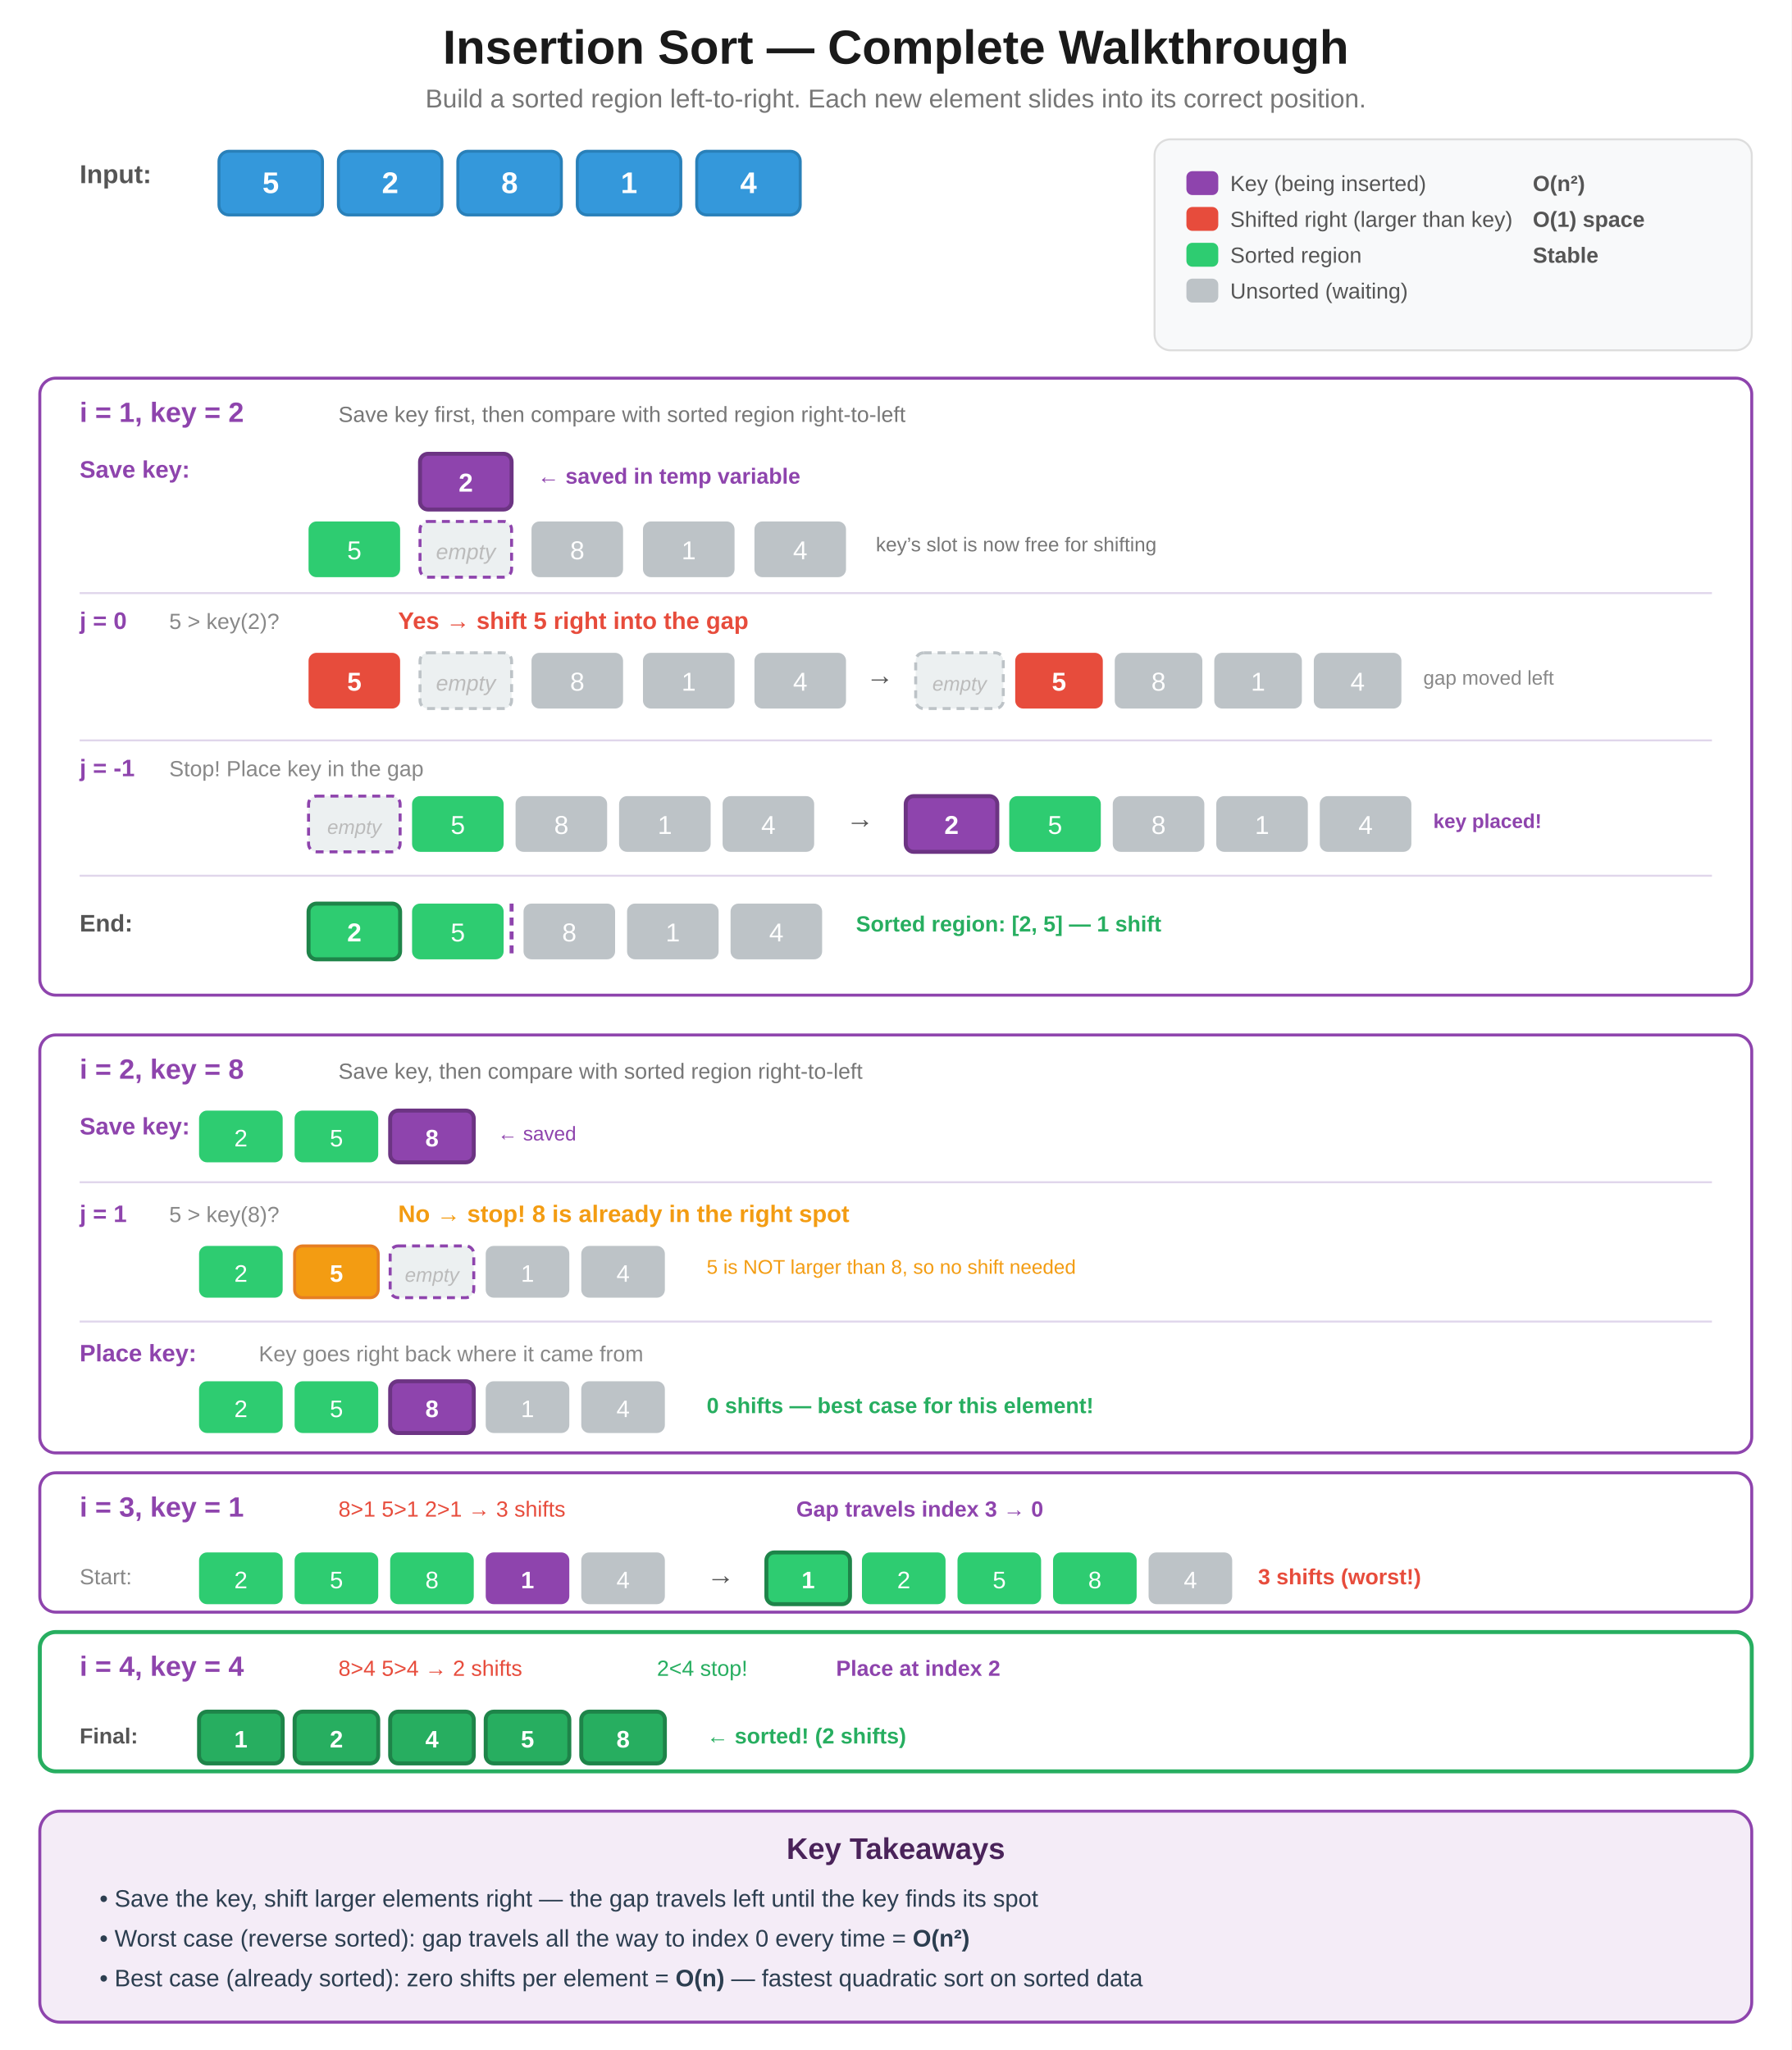
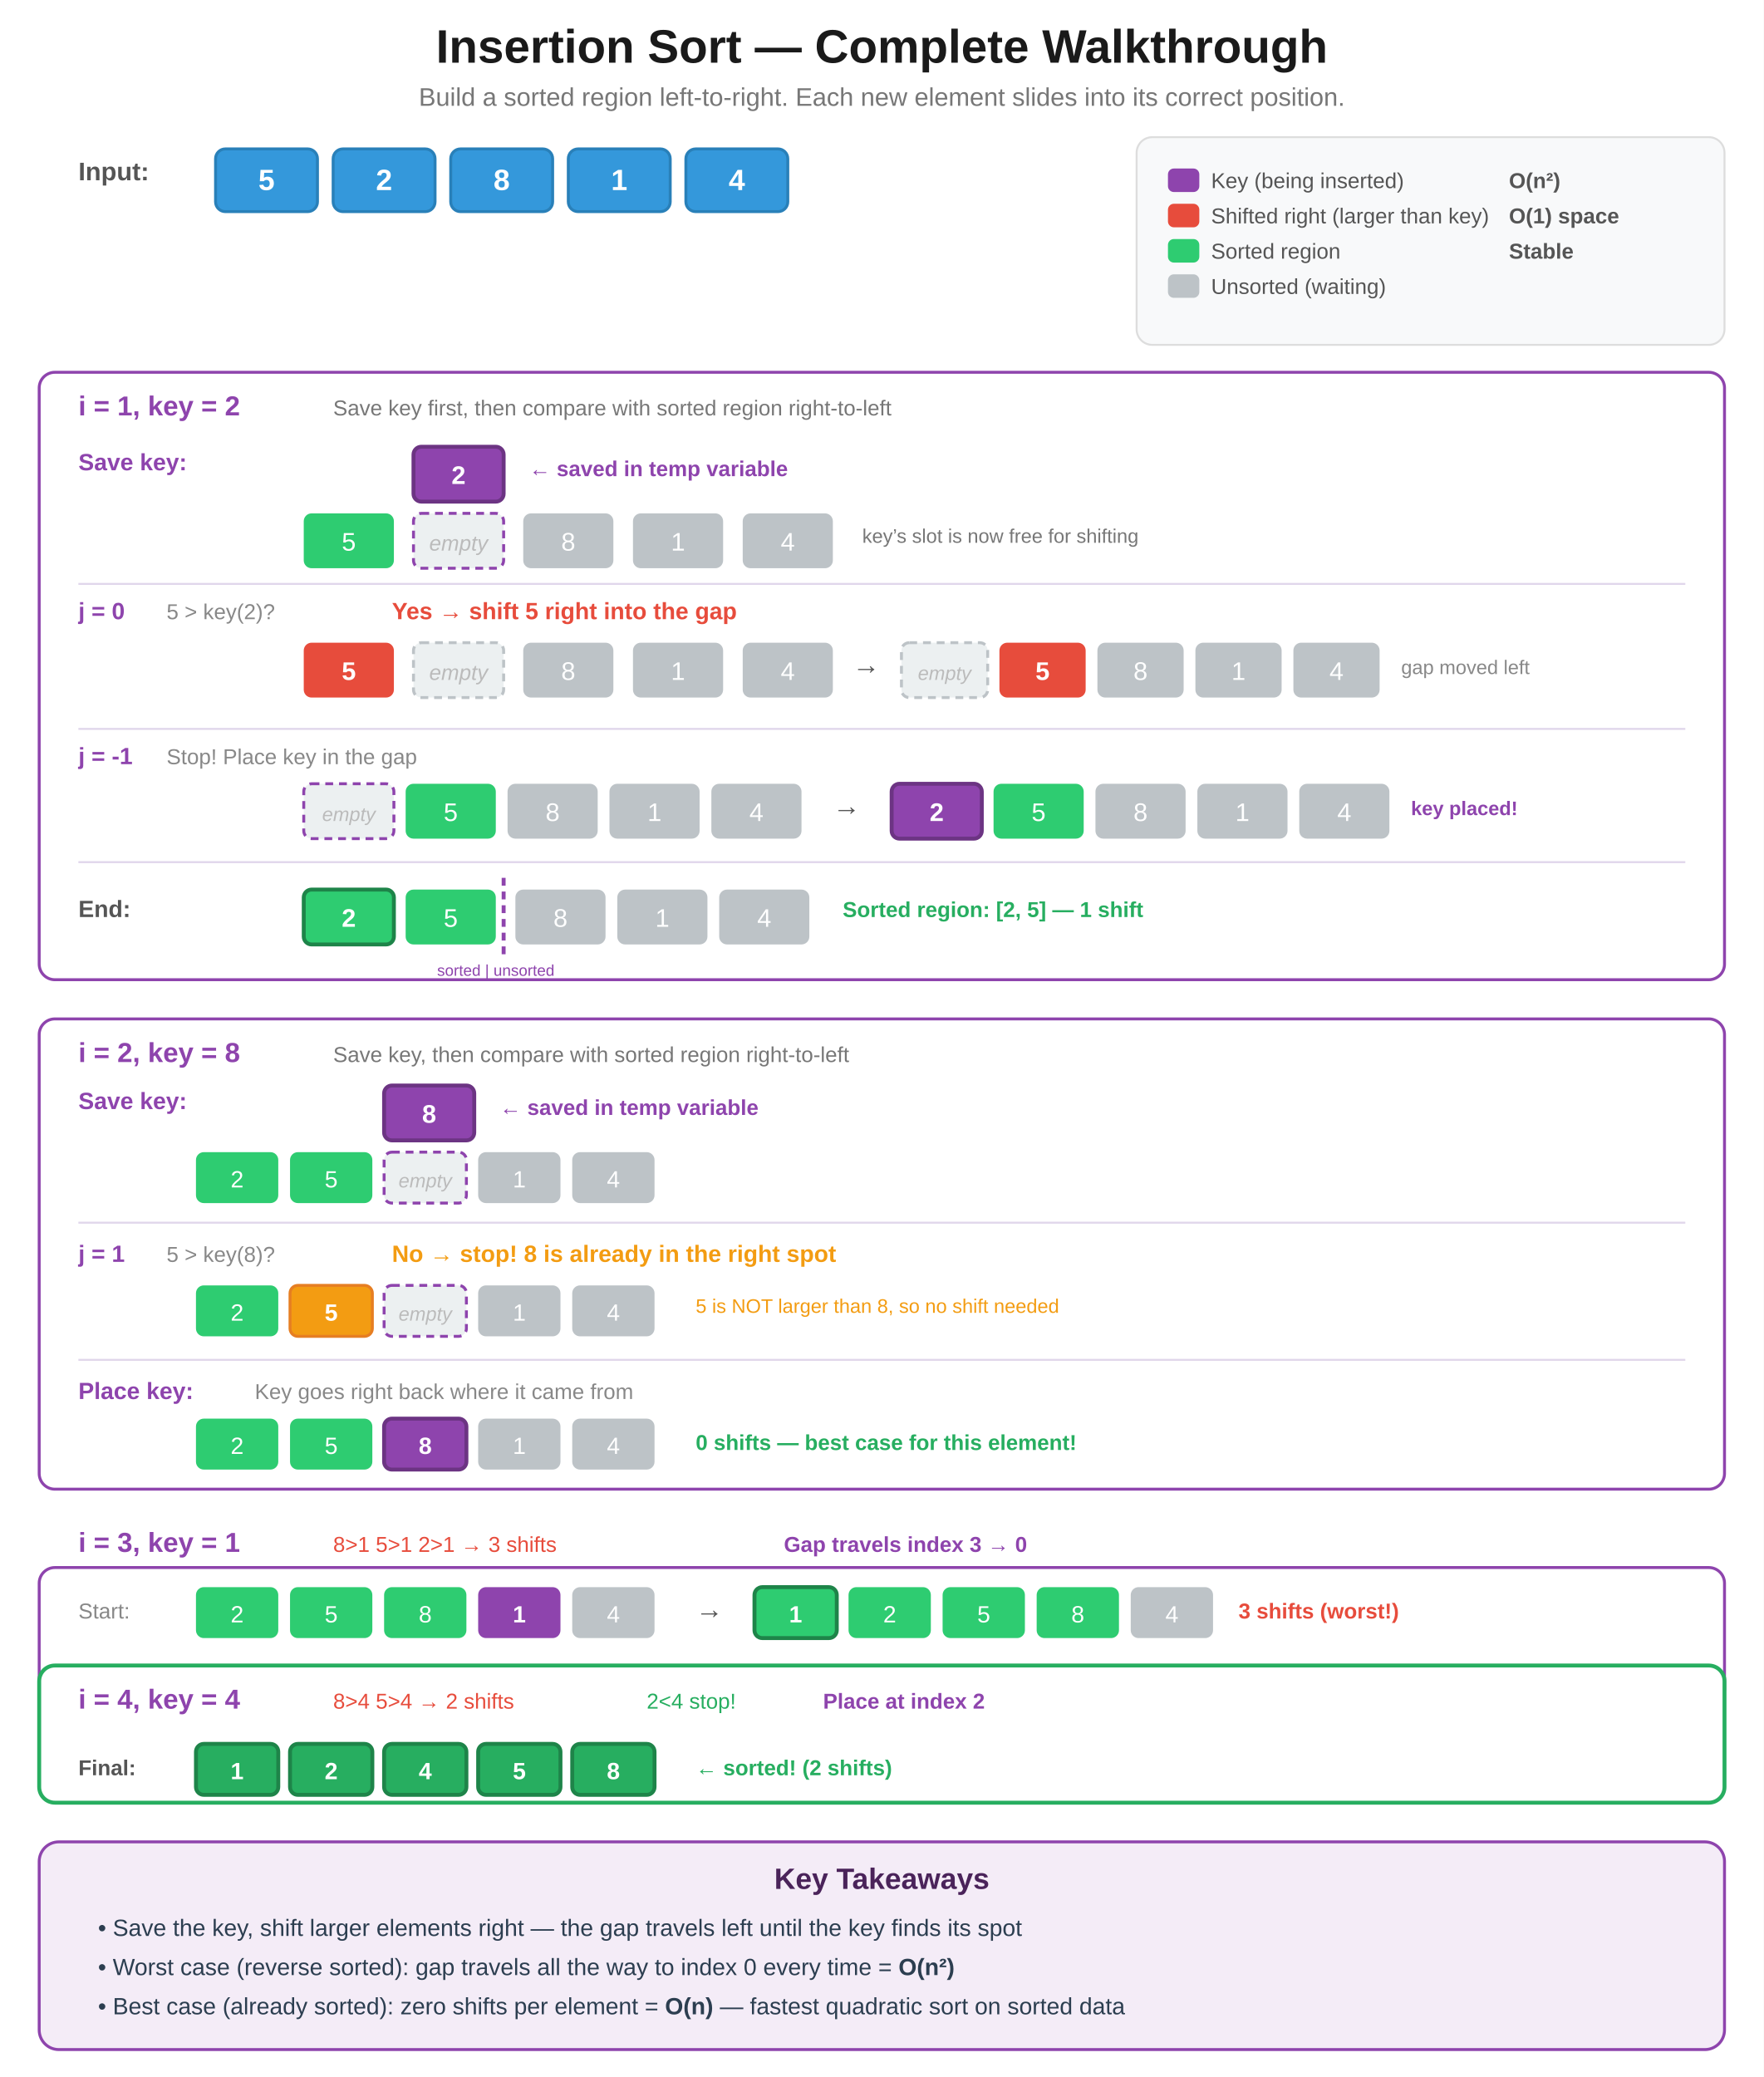
- <svg xmlns="http://www.w3.org/2000/svg" viewBox="0 0 900 1030" font-family="'Segoe UI', Arial, sans-serif">
+ <svg xmlns="http://www.w3.org/2000/svg" viewBox="0 0 900 1060" font-family="'Segoe UI', Arial, sans-serif">
  <rect width="100%" height="100%" fill="white" />
  <text x="450" y="32" text-anchor="middle" fill="#1a1a1a" font-size="24" font-weight="bold">Insertion Sort — Complete Walkthrough</text>
  <text x="450" y="54" text-anchor="middle" fill="#777" font-size="13">Build a sorted region left-to-right. Each new element slides into its correct position.</text>
  <rect x="580" y="70" width="300" height="106" rx="8" fill="#f8f9fa" stroke="#ddd" stroke-width="1" />
  <rect x="596" y="86" width="16" height="12" rx="3" fill="#8e44ad" />
  <text x="618" y="96" fill="#555" font-size="11">Key (being inserted)</text>
  <rect x="596" y="104" width="16" height="12" rx="3" fill="#e74c3c" />
  <text x="618" y="114" fill="#555" font-size="11">Shifted right (larger than key)</text>
  <rect x="596" y="122" width="16" height="12" rx="3" fill="#2ecc71" />
  <text x="618" y="132" fill="#555" font-size="11">Sorted region</text>
  <rect x="596" y="140" width="16" height="12" rx="3" fill="#bdc3c7" />
  <text x="618" y="150" fill="#555" font-size="11">Unsorted (waiting)</text>
  <text x="770" y="96" fill="#555" font-size="11" font-weight="bold">O(n²)</text>
  <text x="770" y="114" fill="#555" font-size="11" font-weight="bold">O(1) space</text>
  <text x="770" y="132" fill="#555" font-size="11" font-weight="bold">Stable</text>
  <text x="40" y="92" fill="#555" font-size="13" font-weight="bold">Input:</text>
  <rect x="110" y="76" width="52" height="32" rx="5" fill="#3498db" stroke="#2980b9" stroke-width="1.5" />
  <text x="136" y="97" text-anchor="middle" fill="#fff" font-size="15" font-weight="bold">5</text>
  <rect x="170" y="76" width="52" height="32" rx="5" fill="#3498db" stroke="#2980b9" stroke-width="1.5" />
  <text x="196" y="97" text-anchor="middle" fill="#fff" font-size="15" font-weight="bold">2</text>
  <rect x="230" y="76" width="52" height="32" rx="5" fill="#3498db" stroke="#2980b9" stroke-width="1.5" />
  <text x="256" y="97" text-anchor="middle" fill="#fff" font-size="15" font-weight="bold">8</text>
  <rect x="290" y="76" width="52" height="32" rx="5" fill="#3498db" stroke="#2980b9" stroke-width="1.5" />
  <text x="316" y="97" text-anchor="middle" fill="#fff" font-size="15" font-weight="bold">1</text>
  <rect x="350" y="76" width="52" height="32" rx="5" fill="#3498db" stroke="#2980b9" stroke-width="1.5" />
  <text x="376" y="97" text-anchor="middle" fill="#fff" font-size="15" font-weight="bold">4</text>
  <rect x="20" y="190" width="860" height="310" rx="8" fill="#fff" stroke="#8e44ad" stroke-width="1.5" />
  <text x="40" y="212" fill="#8e44ad" font-size="14" font-weight="bold">i = 1, key = 2</text>
  <text x="170" y="212" fill="#777" font-size="11">Save key first, then compare with sorted region right-to-left</text>
  <text x="40" y="240" fill="#8e44ad" font-size="12" font-weight="bold">Save key:</text>
  <rect x="211" y="228" width="46" height="28" rx="4" fill="#8e44ad" stroke="#6c3483" stroke-width="2" />
  <text x="234" y="247" text-anchor="middle" fill="#fff" font-size="13" font-weight="bold">2</text>
  <text x="270" y="243" fill="#8e44ad" font-size="11" font-weight="bold">← saved in temp variable</text>
  <rect x="155" y="262" width="46" height="28" rx="4" fill="#2ecc71" />
  <text x="178" y="281" text-anchor="middle" fill="#fff" font-size="13">5</text>
  <rect x="211" y="262" width="46" height="28" rx="4" fill="#ecf0f1" stroke="#8e44ad" stroke-width="1.5" stroke-dasharray="4,3" />
  <text x="234" y="281" text-anchor="middle" fill="#bbb" font-size="11" font-style="italic">empty</text>
  <rect x="267" y="262" width="46" height="28" rx="4" fill="#bdc3c7" />
  <text x="290" y="281" text-anchor="middle" fill="#fff" font-size="13">8</text>
  <rect x="323" y="262" width="46" height="28" rx="4" fill="#bdc3c7" />
  <text x="346" y="281" text-anchor="middle" fill="#fff" font-size="13">1</text>
  <rect x="379" y="262" width="46" height="28" rx="4" fill="#bdc3c7" />
  <text x="402" y="281" text-anchor="middle" fill="#fff" font-size="13">4</text>
  <text x="440" y="277" fill="#777" font-size="10">key’s slot is now free for shifting</text>
  <line x1="40" y1="298" x2="860" y2="298" stroke="#e0d6eb" stroke-width="1" />
  <text x="40" y="316" fill="#8e44ad" font-size="12" font-weight="bold">j = 0</text>
  <text x="85" y="316" fill="#888" font-size="11">5 &gt; key(2)?</text>
  <text x="200" y="316" fill="#e74c3c" font-size="12" font-weight="bold">Yes → shift 5 right into the gap</text>
  <rect x="155" y="328" width="46" height="28" rx="4" fill="#e74c3c" />
  <text x="178" y="347" text-anchor="middle" fill="#fff" font-size="13" font-weight="bold">5</text>
  <rect x="211" y="328" width="46" height="28" rx="4" fill="#ecf0f1" stroke="#bdc3c7" stroke-width="1.5" stroke-dasharray="4,3" />
  <text x="234" y="347" text-anchor="middle" fill="#bbb" font-size="11" font-style="italic">empty</text>
  <rect x="267" y="328" width="46" height="28" rx="4" fill="#bdc3c7" />
  <text x="290" y="347" text-anchor="middle" fill="#fff" font-size="13">8</text>
  <rect x="323" y="328" width="46" height="28" rx="4" fill="#bdc3c7" />
  <text x="346" y="347" text-anchor="middle" fill="#fff" font-size="13">1</text>
  <rect x="379" y="328" width="46" height="28" rx="4" fill="#bdc3c7" />
  <text x="402" y="347" text-anchor="middle" fill="#fff" font-size="13">4</text>
  <text x="435" y="344" fill="#555" font-size="14">→</text>
  <rect x="460" y="328" width="44" height="28" rx="4" fill="#ecf0f1" stroke="#bdc3c7" stroke-width="1.5" stroke-dasharray="4,3" />
  <text x="482" y="347" text-anchor="middle" fill="#bbb" font-size="10" font-style="italic">empty</text>
  <rect x="510" y="328" width="44" height="28" rx="4" fill="#e74c3c" />
  <text x="532" y="347" text-anchor="middle" fill="#fff" font-size="13" font-weight="bold">5</text>
  <rect x="560" y="328" width="44" height="28" rx="4" fill="#bdc3c7" />
  <text x="582" y="347" text-anchor="middle" fill="#fff" font-size="13">8</text>
  <rect x="610" y="328" width="44" height="28" rx="4" fill="#bdc3c7" />
  <text x="632" y="347" text-anchor="middle" fill="#fff" font-size="13">1</text>
  <rect x="660" y="328" width="44" height="28" rx="4" fill="#bdc3c7" />
  <text x="682" y="347" text-anchor="middle" fill="#fff" font-size="13">4</text>
  <text x="715" y="344" fill="#888" font-size="10">gap moved left</text>
  <line x1="40" y1="372" x2="860" y2="372" stroke="#e0d6eb" stroke-width="1" />
  <text x="40" y="390" fill="#8e44ad" font-size="12" font-weight="bold">j = -1</text>
  <text x="85" y="390" fill="#888" font-size="11">Stop! Place key in the gap</text>
  <rect x="155" y="400" width="46" height="28" rx="4" fill="#ecf0f1" stroke="#8e44ad" stroke-width="1.5" stroke-dasharray="4,3" />
  <text x="178" y="419" text-anchor="middle" fill="#bbb" font-size="10" font-style="italic">empty</text>
  <rect x="207" y="400" width="46" height="28" rx="4" fill="#2ecc71" />
  <text x="230" y="419" text-anchor="middle" fill="#fff" font-size="13">5</text>
  <rect x="259" y="400" width="46" height="28" rx="4" fill="#bdc3c7" />
  <text x="282" y="419" text-anchor="middle" fill="#fff" font-size="13">8</text>
  <rect x="311" y="400" width="46" height="28" rx="4" fill="#bdc3c7" />
  <text x="334" y="419" text-anchor="middle" fill="#fff" font-size="13">1</text>
  <rect x="363" y="400" width="46" height="28" rx="4" fill="#bdc3c7" />
  <text x="386" y="419" text-anchor="middle" fill="#fff" font-size="13">4</text>
  <text x="425" y="416" fill="#555" font-size="14">→</text>
  <rect x="455" y="400" width="46" height="28" rx="4" fill="#8e44ad" stroke="#6c3483" stroke-width="2" />
  <text x="478" y="419" text-anchor="middle" fill="#fff" font-size="13" font-weight="bold">2</text>
  <rect x="507" y="400" width="46" height="28" rx="4" fill="#2ecc71" />
  <text x="530" y="419" text-anchor="middle" fill="#fff" font-size="13">5</text>
  <rect x="559" y="400" width="46" height="28" rx="4" fill="#bdc3c7" />
  <text x="582" y="419" text-anchor="middle" fill="#fff" font-size="13">8</text>
  <rect x="611" y="400" width="46" height="28" rx="4" fill="#bdc3c7" />
  <text x="634" y="419" text-anchor="middle" fill="#fff" font-size="13">1</text>
  <rect x="663" y="400" width="46" height="28" rx="4" fill="#bdc3c7" />
  <text x="686" y="419" text-anchor="middle" fill="#fff" font-size="13">4</text>
  <text x="720" y="416" fill="#8e44ad" font-size="10" font-weight="bold">key placed!</text>
  <line x1="40" y1="440" x2="860" y2="440" stroke="#e0d6eb" stroke-width="1" />
  <text x="40" y="468" fill="#555" font-size="12" font-weight="bold">End:</text>
  <rect x="155" y="454" width="46" height="28" rx="4" fill="#2ecc71" stroke="#1e8449" stroke-width="2" />
  <text x="178" y="473" text-anchor="middle" fill="#fff" font-size="13" font-weight="bold">2</text>
  <rect x="207" y="454" width="46" height="28" rx="4" fill="#2ecc71" />
  <text x="230" y="473" text-anchor="middle" fill="#fff" font-size="13">5</text>
-   <line x1="257" y1="454" x2="257" y2="482" stroke="#8e44ad" stroke-width="2" stroke-dasharray="4,3" />
+   <line x1="257" y1="448" x2="257" y2="488" stroke="#8e44ad" stroke-width="2" stroke-dasharray="4,3" />
+   <text x="253" y="498" text-anchor="middle" fill="#8e44ad" font-size="8">sorted | unsorted</text>
  <rect x="263" y="454" width="46" height="28" rx="4" fill="#bdc3c7" />
  <text x="286" y="473" text-anchor="middle" fill="#fff" font-size="13">8</text>
  <rect x="315" y="454" width="46" height="28" rx="4" fill="#bdc3c7" />
  <text x="338" y="473" text-anchor="middle" fill="#fff" font-size="13">1</text>
  <rect x="367" y="454" width="46" height="28" rx="4" fill="#bdc3c7" />
  <text x="390" y="473" text-anchor="middle" fill="#fff" font-size="13">4</text>
  <text x="430" y="468" fill="#27ae60" font-size="11" font-weight="bold">Sorted region: [2, 5] — 1 shift</text>
-   <rect x="20" y="520" width="860" height="210" rx="8" fill="#fff" stroke="#8e44ad" stroke-width="1.5" />
+   <rect x="20" y="520" width="860" height="240" rx="8" fill="#fff" stroke="#8e44ad" stroke-width="1.5" />
  <text x="40" y="542" fill="#8e44ad" font-size="14" font-weight="bold">i = 2, key = 8</text>
  <text x="170" y="542" fill="#777" font-size="11">Save key, then compare with sorted region right-to-left</text>
-   <text x="40" y="570" fill="#8e44ad" font-size="12" font-weight="bold">Save key:</text>
-   <rect x="196" y="558" width="42" height="26" rx="4" fill="#8e44ad" stroke="#6c3483" stroke-width="2" />
-   <text x="217" y="576" text-anchor="middle" fill="#fff" font-size="12" font-weight="bold">8</text>
-   <text x="250" y="573" fill="#8e44ad" font-size="10">← saved</text>
-   <rect x="100" y="558" width="42" height="26" rx="4" fill="#2ecc71" />
-   <text x="121" y="576" text-anchor="middle" fill="#fff" font-size="12">2</text>
-   <rect x="148" y="558" width="42" height="26" rx="4" fill="#2ecc71" />
-   <text x="169" y="576" text-anchor="middle" fill="#fff" font-size="12">5</text>
-   <line x1="40" y1="594" x2="860" y2="594" stroke="#e0d6eb" stroke-width="1" />
-   <text x="40" y="614" fill="#8e44ad" font-size="12" font-weight="bold">j = 1</text>
-   <text x="85" y="614" fill="#888" font-size="11">5 &gt; key(8)?</text>
-   <text x="200" y="614" fill="#f39c12" font-size="12" font-weight="bold">No → stop! 8 is already in the right spot</text>
-   <rect x="100" y="626" width="42" height="26" rx="4" fill="#2ecc71" />
-   <text x="121" y="644" text-anchor="middle" fill="#fff" font-size="12">2</text>
-   <rect x="148" y="626" width="42" height="26" rx="4" fill="#f39c12" stroke="#e67e22" stroke-width="1.5" />
-   <text x="169" y="644" text-anchor="middle" fill="#fff" font-size="12" font-weight="bold">5</text>
-   <rect x="196" y="626" width="42" height="26" rx="4" fill="#ecf0f1" stroke="#8e44ad" stroke-width="1.5" stroke-dasharray="4,3" />
-   <text x="217" y="644" text-anchor="middle" fill="#bbb" font-size="10" font-style="italic">empty</text>
-   <rect x="244" y="626" width="42" height="26" rx="4" fill="#bdc3c7" />
-   <text x="265" y="644" text-anchor="middle" fill="#fff" font-size="12">1</text>
-   <rect x="292" y="626" width="42" height="26" rx="4" fill="#bdc3c7" />
-   <text x="313" y="644" text-anchor="middle" fill="#fff" font-size="12">4</text>
-   <text x="355" y="640" fill="#f39c12" font-size="10">5 is NOT larger than 8, so no shift needed</text>
-   <line x1="40" y1="664" x2="860" y2="664" stroke="#e0d6eb" stroke-width="1" />
-   <text x="40" y="684" fill="#8e44ad" font-size="12" font-weight="bold">Place key:</text>
-   <text x="130" y="684" fill="#888" font-size="11">Key goes right back where it came from</text>
-   <rect x="100" y="694" width="42" height="26" rx="4" fill="#2ecc71" />
-   <text x="121" y="712" text-anchor="middle" fill="#fff" font-size="12">2</text>
-   <rect x="148" y="694" width="42" height="26" rx="4" fill="#2ecc71" />
-   <text x="169" y="712" text-anchor="middle" fill="#fff" font-size="12">5</text>
-   <rect x="196" y="694" width="42" height="26" rx="4" fill="#8e44ad" stroke="#6c3483" stroke-width="2" />
-   <text x="217" y="712" text-anchor="middle" fill="#fff" font-size="12" font-weight="bold">8</text>
-   <rect x="244" y="694" width="42" height="26" rx="4" fill="#bdc3c7" />
-   <text x="265" y="712" text-anchor="middle" fill="#fff" font-size="12">1</text>
-   <rect x="292" y="694" width="42" height="26" rx="4" fill="#bdc3c7" />
-   <text x="313" y="712" text-anchor="middle" fill="#fff" font-size="12">4</text>
-   <text x="355" y="710" fill="#27ae60" font-size="11" font-weight="bold">0 shifts — best case for this element!</text>
-   <rect x="20" y="740" width="860" height="70" rx="8" fill="#fff" stroke="#8e44ad" stroke-width="1.5" />
-   <text x="40" y="762" fill="#8e44ad" font-size="14" font-weight="bold">i = 3, key = 1</text>
-   <text x="170" y="762" fill="#e74c3c" font-size="11">8&gt;1  5&gt;1  2&gt;1 → 3 shifts</text>
-   <text x="400" y="762" fill="#8e44ad" font-size="11" font-weight="bold">Gap travels index 3 → 0</text>
-   <text x="40" y="796" fill="#888" font-size="11">Start:</text>
-   <rect x="100" y="780" width="42" height="26" rx="4" fill="#2ecc71" />
-   <text x="121" y="798" text-anchor="middle" fill="#fff" font-size="12">2</text>
-   <rect x="148" y="780" width="42" height="26" rx="4" fill="#2ecc71" />
-   <text x="169" y="798" text-anchor="middle" fill="#fff" font-size="12">5</text>
-   <rect x="196" y="780" width="42" height="26" rx="4" fill="#2ecc71" />
-   <text x="217" y="798" text-anchor="middle" fill="#fff" font-size="12">8</text>
-   <rect x="244" y="780" width="42" height="26" rx="4" fill="#8e44ad" />
-   <text x="265" y="798" text-anchor="middle" fill="#fff" font-size="12" font-weight="bold">1</text>
-   <rect x="292" y="780" width="42" height="26" rx="4" fill="#bdc3c7" />
-   <text x="313" y="798" text-anchor="middle" fill="#fff" font-size="12">4</text>
-   <text x="355" y="796" fill="#555" font-size="14">→</text>
-   <rect x="385" y="780" width="42" height="26" rx="4" fill="#2ecc71" stroke="#1e8449" stroke-width="2" />
-   <text x="406" y="798" text-anchor="middle" fill="#fff" font-size="12" font-weight="bold">1</text>
-   <rect x="433" y="780" width="42" height="26" rx="4" fill="#2ecc71" />
-   <text x="454" y="798" text-anchor="middle" fill="#fff" font-size="12">2</text>
-   <rect x="481" y="780" width="42" height="26" rx="4" fill="#2ecc71" />
-   <text x="502" y="798" text-anchor="middle" fill="#fff" font-size="12">5</text>
-   <rect x="529" y="780" width="42" height="26" rx="4" fill="#2ecc71" />
-   <text x="550" y="798" text-anchor="middle" fill="#fff" font-size="12">8</text>
-   <rect x="577" y="780" width="42" height="26" rx="4" fill="#bdc3c7" />
-   <text x="598" y="798" text-anchor="middle" fill="#fff" font-size="12">4</text>
-   <text x="632" y="796" fill="#e74c3c" font-size="11" font-weight="bold">3 shifts (worst!)</text>
-   <rect x="20" y="820" width="860" height="70" rx="8" fill="#fff" stroke="#27ae60" stroke-width="2" />
-   <text x="40" y="842" fill="#8e44ad" font-size="14" font-weight="bold">i = 4, key = 4</text>
-   <text x="170" y="842" fill="#e74c3c" font-size="11">8&gt;4  5&gt;4 → 2 shifts</text>
-   <text x="330" y="842" fill="#27ae60" font-size="11">2&lt;4 stop!</text>
-   <text x="420" y="842" fill="#8e44ad" font-size="11" font-weight="bold">Place at index 2</text>
-   <text x="40" y="876" fill="#555" font-size="11" font-weight="bold">Final:</text>
-   <rect x="100" y="860" width="42" height="26" rx="4" fill="#27ae60" stroke="#1e8449" stroke-width="2" />
-   <text x="121" y="878" text-anchor="middle" fill="#fff" font-size="12" font-weight="bold">1</text>
-   <rect x="148" y="860" width="42" height="26" rx="4" fill="#27ae60" stroke="#1e8449" stroke-width="2" />
-   <text x="169" y="878" text-anchor="middle" fill="#fff" font-size="12" font-weight="bold">2</text>
-   <rect x="196" y="860" width="42" height="26" rx="4" fill="#27ae60" stroke="#1e8449" stroke-width="2" />
-   <text x="217" y="878" text-anchor="middle" fill="#fff" font-size="12" font-weight="bold">4</text>
-   <rect x="244" y="860" width="42" height="26" rx="4" fill="#27ae60" stroke="#1e8449" stroke-width="2" />
-   <text x="265" y="878" text-anchor="middle" fill="#fff" font-size="12" font-weight="bold">5</text>
-   <rect x="292" y="860" width="42" height="26" rx="4" fill="#27ae60" stroke="#1e8449" stroke-width="2" />
-   <text x="313" y="878" text-anchor="middle" fill="#fff" font-size="12" font-weight="bold">8</text>
-   <text x="355" y="876" fill="#27ae60" font-size="11" font-weight="bold">← sorted! (2 shifts)</text>
-   <rect x="20" y="910" width="860" height="106" rx="10" fill="#f4ecf7" stroke="#8e44ad" stroke-width="1.5" />
-   <text x="450" y="934" text-anchor="middle" fill="#4a235a" font-size="15" font-weight="bold">Key Takeaways</text>
-   <text x="50" y="958" fill="#2c3e50" font-size="12">• Save the key, shift larger elements right — the gap travels left until the key finds its spot</text>
-   <text x="50" y="978" fill="#2c3e50" font-size="12">• Worst case (reverse sorted): gap travels all the way to index 0 every time = <tspan font-weight="bold">O(n²)</tspan>
+   <text x="40" y="566" fill="#8e44ad" font-size="12" font-weight="bold">Save key:</text>
+   <rect x="196" y="554" width="46" height="28" rx="4" fill="#8e44ad" stroke="#6c3483" stroke-width="2" />
+   <text x="219" y="573" text-anchor="middle" fill="#fff" font-size="13" font-weight="bold">8</text>
+   <text x="255" y="569" fill="#8e44ad" font-size="11" font-weight="bold">← saved in temp variable</text>
+   <rect x="100" y="588" width="42" height="26" rx="4" fill="#2ecc71" />
+   <text x="121" y="606" text-anchor="middle" fill="#fff" font-size="12">2</text>
+   <rect x="148" y="588" width="42" height="26" rx="4" fill="#2ecc71" />
+   <text x="169" y="606" text-anchor="middle" fill="#fff" font-size="12">5</text>
+   <rect x="196" y="588" width="42" height="26" rx="4" fill="#ecf0f1" stroke="#8e44ad" stroke-width="1.5" stroke-dasharray="4,3" />
+   <text x="217" y="606" text-anchor="middle" fill="#bbb" font-size="10" font-style="italic">empty</text>
+   <rect x="244" y="588" width="42" height="26" rx="4" fill="#bdc3c7" />
+   <text x="265" y="606" text-anchor="middle" fill="#fff" font-size="12">1</text>
+   <rect x="292" y="588" width="42" height="26" rx="4" fill="#bdc3c7" />
+   <text x="313" y="606" text-anchor="middle" fill="#fff" font-size="12">4</text>
+   <line x1="40" y1="624" x2="860" y2="624" stroke="#e0d6eb" stroke-width="1" />
+   <text x="40" y="644" fill="#8e44ad" font-size="12" font-weight="bold">j = 1</text>
+   <text x="85" y="644" fill="#888" font-size="11">5 &gt; key(8)?</text>
+   <text x="200" y="644" fill="#f39c12" font-size="12" font-weight="bold">No → stop! 8 is already in the right spot</text>
+   <rect x="100" y="656" width="42" height="26" rx="4" fill="#2ecc71" />
+   <text x="121" y="674" text-anchor="middle" fill="#fff" font-size="12">2</text>
+   <rect x="148" y="656" width="42" height="26" rx="4" fill="#f39c12" stroke="#e67e22" stroke-width="1.5" />
+   <text x="169" y="674" text-anchor="middle" fill="#fff" font-size="12" font-weight="bold">5</text>
+   <rect x="196" y="656" width="42" height="26" rx="4" fill="#ecf0f1" stroke="#8e44ad" stroke-width="1.5" stroke-dasharray="4,3" />
+   <text x="217" y="674" text-anchor="middle" fill="#bbb" font-size="10" font-style="italic">empty</text>
+   <rect x="244" y="656" width="42" height="26" rx="4" fill="#bdc3c7" />
+   <text x="265" y="674" text-anchor="middle" fill="#fff" font-size="12">1</text>
+   <rect x="292" y="656" width="42" height="26" rx="4" fill="#bdc3c7" />
+   <text x="313" y="674" text-anchor="middle" fill="#fff" font-size="12">4</text>
+   <text x="355" y="670" fill="#f39c12" font-size="10">5 is NOT larger than 8, so no shift needed</text>
+   <line x1="40" y1="694" x2="860" y2="694" stroke="#e0d6eb" stroke-width="1" />
+   <text x="40" y="714" fill="#8e44ad" font-size="12" font-weight="bold">Place key:</text>
+   <text x="130" y="714" fill="#888" font-size="11">Key goes right back where it came from</text>
+   <rect x="100" y="724" width="42" height="26" rx="4" fill="#2ecc71" />
+   <text x="121" y="742" text-anchor="middle" fill="#fff" font-size="12">2</text>
+   <rect x="148" y="724" width="42" height="26" rx="4" fill="#2ecc71" />
+   <text x="169" y="742" text-anchor="middle" fill="#fff" font-size="12">5</text>
+   <rect x="196" y="724" width="42" height="26" rx="4" fill="#8e44ad" stroke="#6c3483" stroke-width="2" />
+   <text x="217" y="742" text-anchor="middle" fill="#fff" font-size="12" font-weight="bold">8</text>
+   <rect x="244" y="724" width="42" height="26" rx="4" fill="#bdc3c7" />
+   <text x="265" y="742" text-anchor="middle" fill="#fff" font-size="12">1</text>
+   <rect x="292" y="724" width="42" height="26" rx="4" fill="#bdc3c7" />
+   <text x="313" y="742" text-anchor="middle" fill="#fff" font-size="12">4</text>
+   <text x="355" y="740" fill="#27ae60" font-size="11" font-weight="bold">0 shifts — best case for this element!</text>
+   <rect x="20" y="800.0" width="860" height="70" rx="8" fill="#fff" stroke="#8e44ad" stroke-width="1.5" />
+   <text x="40" y="792.0" fill="#8e44ad" font-size="14" font-weight="bold">i = 3, key = 1</text>
+   <text x="170" y="792.0" fill="#e74c3c" font-size="11">8&gt;1  5&gt;1  2&gt;1 → 3 shifts</text>
+   <text x="400" y="792.0" fill="#8e44ad" font-size="11" font-weight="bold">Gap travels index 3 → 0</text>
+   <text x="40" y="826.0" fill="#888" font-size="11">Start:</text>
+   <rect x="100" y="810.0" width="42" height="26" rx="4" fill="#2ecc71" />
+   <text x="121" y="828.0" text-anchor="middle" fill="#fff" font-size="12">2</text>
+   <rect x="148" y="810.0" width="42" height="26" rx="4" fill="#2ecc71" />
+   <text x="169" y="828.0" text-anchor="middle" fill="#fff" font-size="12">5</text>
+   <rect x="196" y="810.0" width="42" height="26" rx="4" fill="#2ecc71" />
+   <text x="217" y="828.0" text-anchor="middle" fill="#fff" font-size="12">8</text>
+   <rect x="244" y="810.0" width="42" height="26" rx="4" fill="#8e44ad" />
+   <text x="265" y="828.0" text-anchor="middle" fill="#fff" font-size="12" font-weight="bold">1</text>
+   <rect x="292" y="810.0" width="42" height="26" rx="4" fill="#bdc3c7" />
+   <text x="313" y="828.0" text-anchor="middle" fill="#fff" font-size="12">4</text>
+   <text x="355" y="826.0" fill="#555" font-size="14">→</text>
+   <rect x="385" y="810.0" width="42" height="26" rx="4" fill="#2ecc71" stroke="#1e8449" stroke-width="2" />
+   <text x="406" y="828.0" text-anchor="middle" fill="#fff" font-size="12" font-weight="bold">1</text>
+   <rect x="433" y="810.0" width="42" height="26" rx="4" fill="#2ecc71" />
+   <text x="454" y="828.0" text-anchor="middle" fill="#fff" font-size="12">2</text>
+   <rect x="481" y="810.0" width="42" height="26" rx="4" fill="#2ecc71" />
+   <text x="502" y="828.0" text-anchor="middle" fill="#fff" font-size="12">5</text>
+   <rect x="529" y="810.0" width="42" height="26" rx="4" fill="#2ecc71" />
+   <text x="550" y="828.0" text-anchor="middle" fill="#fff" font-size="12">8</text>
+   <rect x="577" y="810.0" width="42" height="26" rx="4" fill="#bdc3c7" />
+   <text x="598" y="828.0" text-anchor="middle" fill="#fff" font-size="12">4</text>
+   <text x="632" y="826.0" fill="#e74c3c" font-size="11" font-weight="bold">3 shifts (worst!)</text>
+   <rect x="20" y="850.0" width="860" height="70" rx="8" fill="#fff" stroke="#27ae60" stroke-width="2" />
+   <text x="40" y="872.0" fill="#8e44ad" font-size="14" font-weight="bold">i = 4, key = 4</text>
+   <text x="170" y="872.0" fill="#e74c3c" font-size="11">8&gt;4  5&gt;4 → 2 shifts</text>
+   <text x="330" y="872.0" fill="#27ae60" font-size="11">2&lt;4 stop!</text>
+   <text x="420" y="872.0" fill="#8e44ad" font-size="11" font-weight="bold">Place at index 2</text>
+   <text x="40" y="906.0" fill="#555" font-size="11" font-weight="bold">Final:</text>
+   <rect x="100" y="890.0" width="42" height="26" rx="4" fill="#27ae60" stroke="#1e8449" stroke-width="2" />
+   <text x="121" y="908.0" text-anchor="middle" fill="#fff" font-size="12" font-weight="bold">1</text>
+   <rect x="148" y="890.0" width="42" height="26" rx="4" fill="#27ae60" stroke="#1e8449" stroke-width="2" />
+   <text x="169" y="908.0" text-anchor="middle" fill="#fff" font-size="12" font-weight="bold">2</text>
+   <rect x="196" y="890.0" width="42" height="26" rx="4" fill="#27ae60" stroke="#1e8449" stroke-width="2" />
+   <text x="217" y="908.0" text-anchor="middle" fill="#fff" font-size="12" font-weight="bold">4</text>
+   <rect x="244" y="890.0" width="42" height="26" rx="4" fill="#27ae60" stroke="#1e8449" stroke-width="2" />
+   <text x="265" y="908.0" text-anchor="middle" fill="#fff" font-size="12" font-weight="bold">5</text>
+   <rect x="292" y="890.0" width="42" height="26" rx="4" fill="#27ae60" stroke="#1e8449" stroke-width="2" />
+   <text x="313" y="908.0" text-anchor="middle" fill="#fff" font-size="12" font-weight="bold">8</text>
+   <text x="355" y="906.0" fill="#27ae60" font-size="11" font-weight="bold">← sorted! (2 shifts)</text>
+   <rect x="20" y="940.0" width="860" height="106" rx="10" fill="#f4ecf7" stroke="#8e44ad" stroke-width="1.5" />
+   <text x="450" y="964.0" text-anchor="middle" fill="#4a235a" font-size="15" font-weight="bold">Key Takeaways</text>
+   <text x="50" y="988.0" fill="#2c3e50" font-size="12">• Save the key, shift larger elements right — the gap travels left until the key finds its spot</text>
+   <text x="50" y="1008.0" fill="#2c3e50" font-size="12">• Worst case (reverse sorted): gap travels all the way to index 0 every time = <tspan font-weight="bold">O(n²)</tspan>
  </text>
-   <text x="50" y="998" fill="#2c3e50" font-size="12">• Best case (already sorted): zero shifts per element = <tspan font-weight="bold">O(n)</tspan> — fastest quadratic sort on sorted data</text>
+   <text x="50" y="1028.0" fill="#2c3e50" font-size="12">• Best case (already sorted): zero shifts per element = <tspan font-weight="bold">O(n)</tspan> — fastest quadratic sort on sorted data</text>
</svg>
